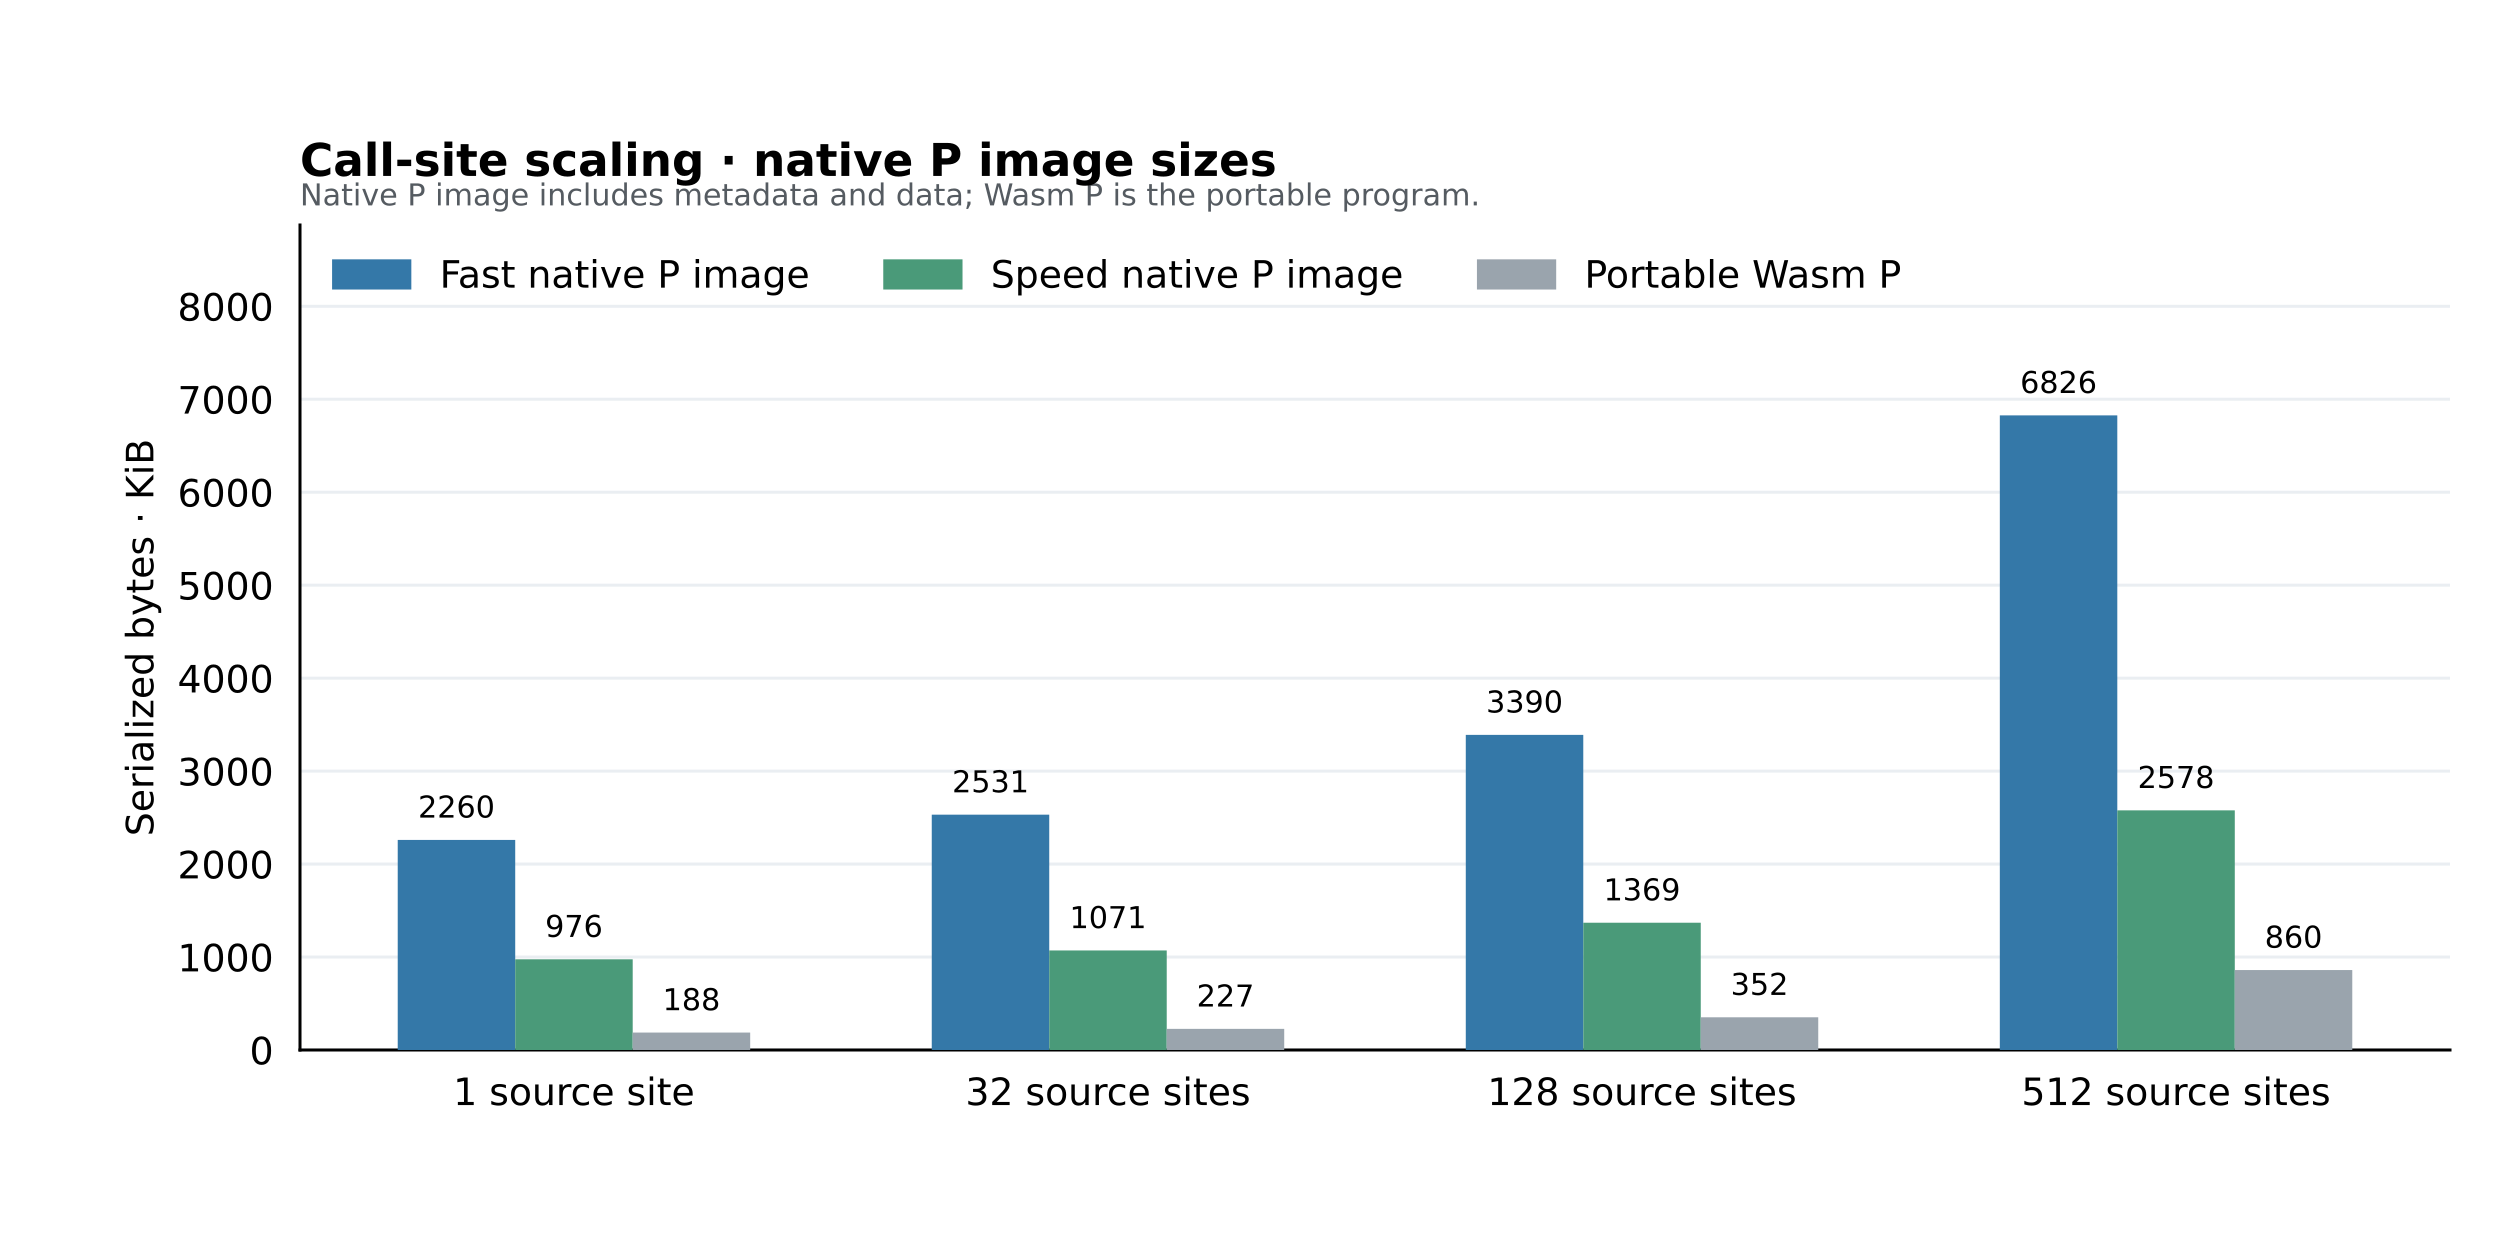
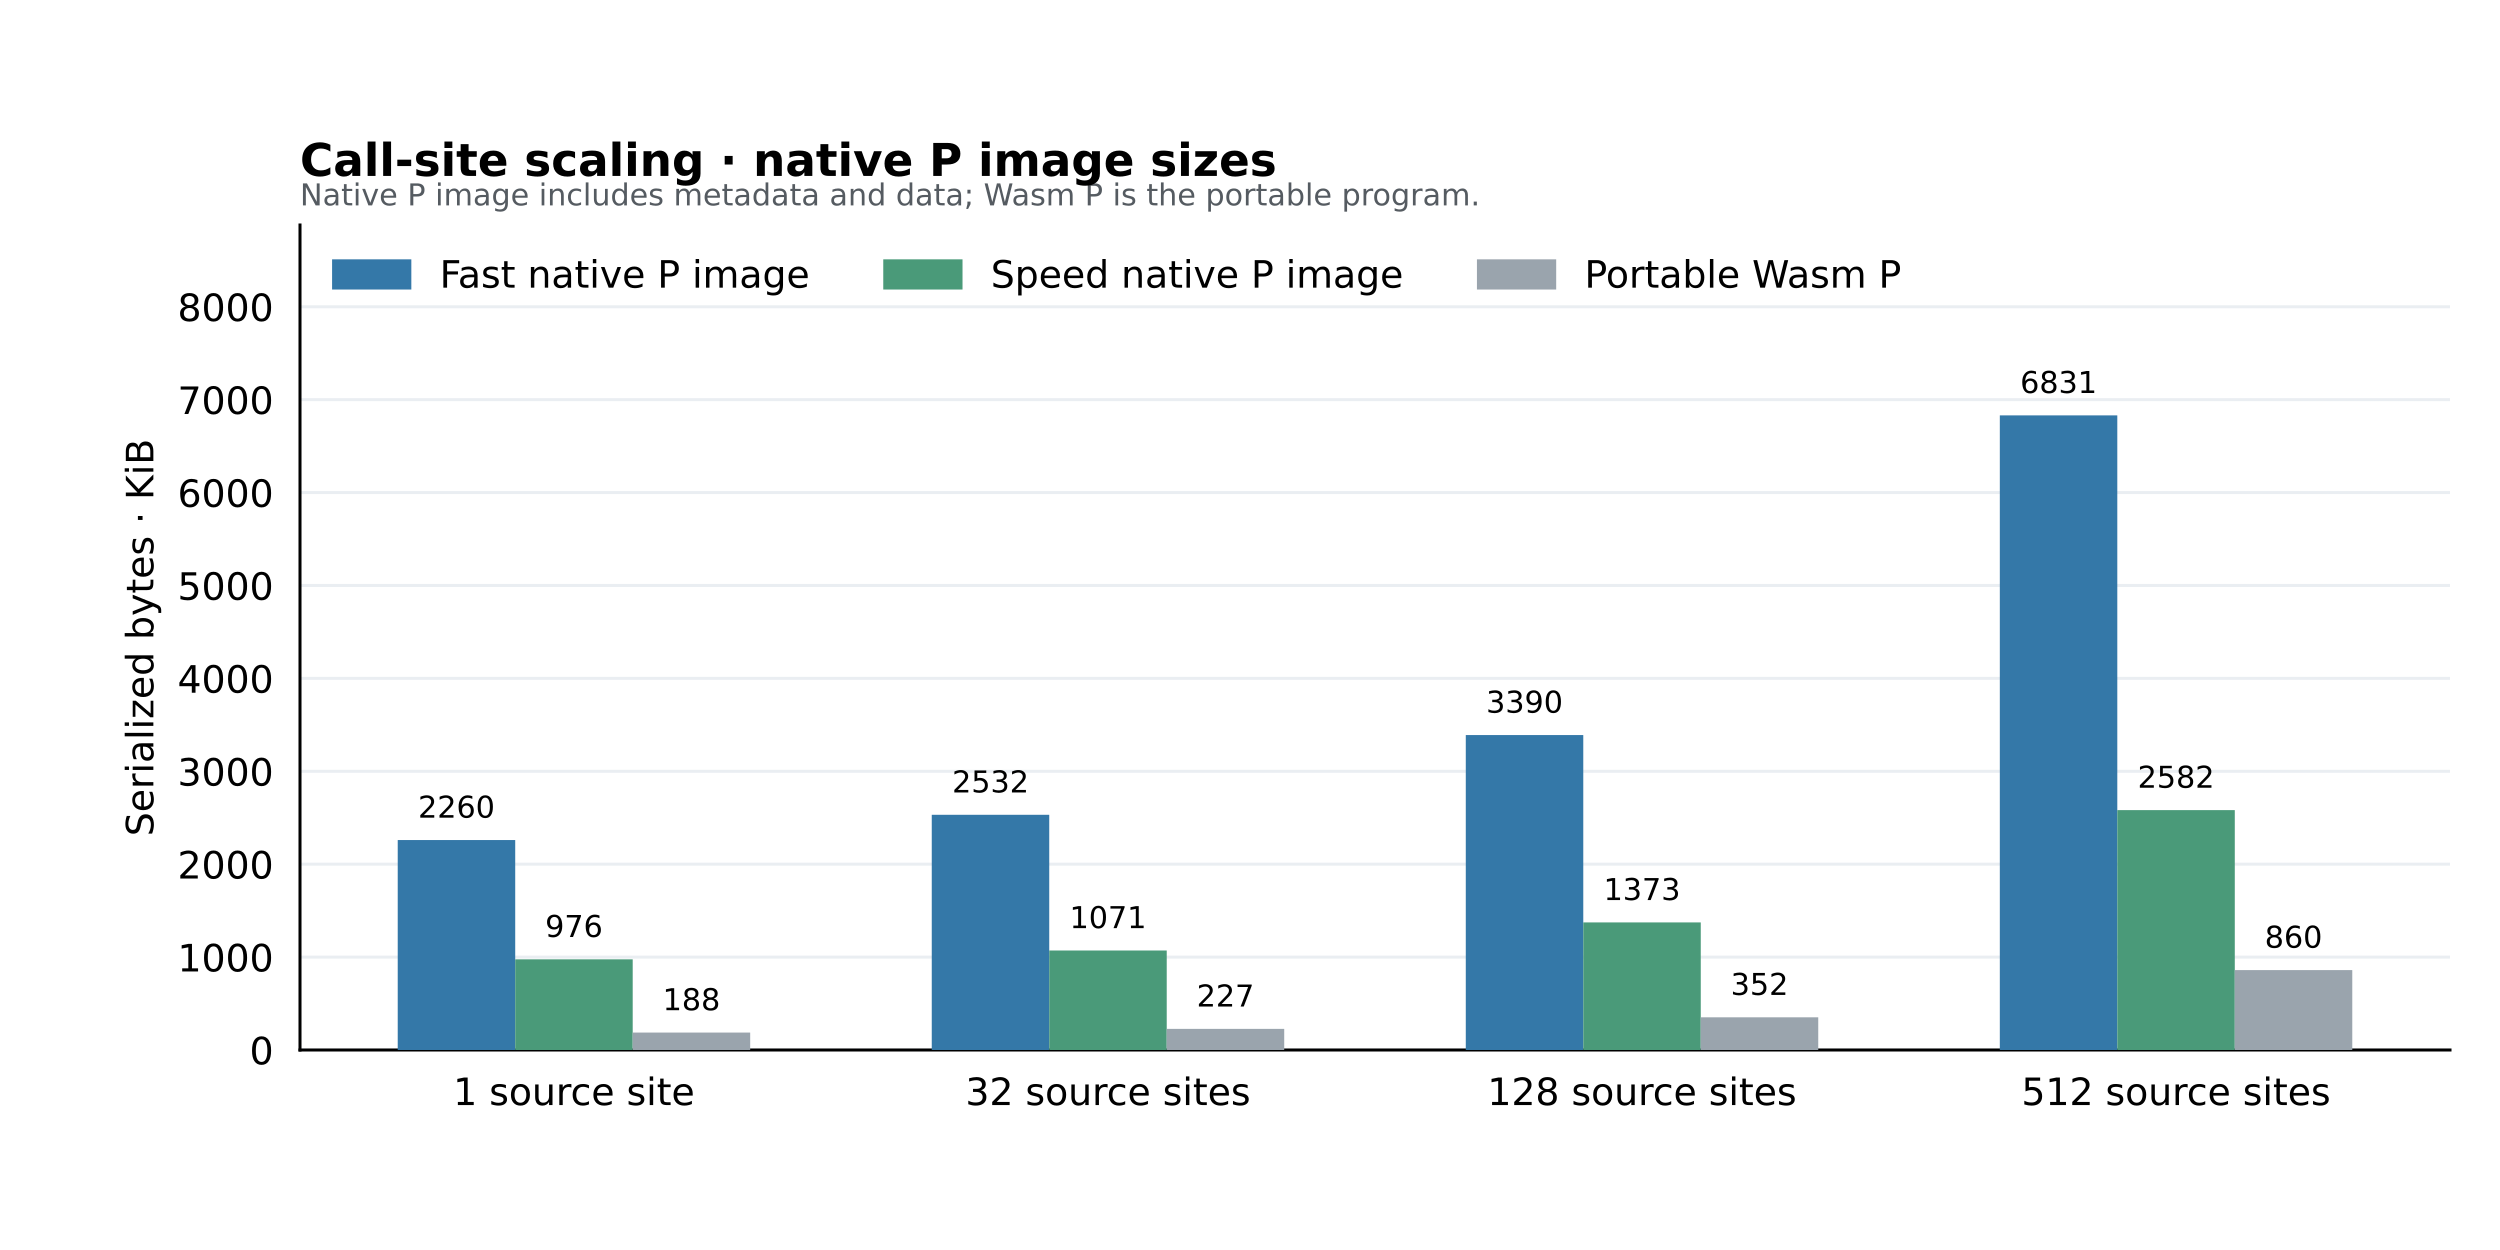
<svg xmlns="http://www.w3.org/2000/svg" width="662.4pt" height="331.2pt" viewBox="0 0 662.4 331.2" version="1.1">
  <defs>
    <style type="text/css">*{stroke-linejoin: round; stroke-linecap: butt}</style>
  </defs>
  <g id="figure_1">
    <g id="patch_1">
      <path d="M 0 331.2 L 662.4 331.2 L 662.4 0 L 0 0 z " style="fill: #ffffff" />
    </g>
    <g id="axes_1">
      <g id="patch_2">
        <path d="M 79.488 278.208 L 649.152 278.208 L 649.152 59.616 L 79.488 59.616 z " style="fill: #ffffff" />
      </g>
      <g id="matplotlib.axis_1">
        <g id="xtick_1">
          <g id="line2d_1" />
          <g id="text_1">
            <text style="font-size: 10px; font-family: 'DejaVu Sans'; text-anchor: middle" x="152.076" y="292.806" transform="rotate(-0 152.0756 292.8064)">1 source site</text>
          </g>
        </g>
        <g id="xtick_2">
          <g id="line2d_2" />
          <g id="text_2">
            <text style="font-size: 10px; font-family: 'DejaVu Sans'; text-anchor: middle" x="293.572" y="292.806" transform="rotate(-0 293.5719 292.8064)">32 source sites</text>
          </g>
        </g>
        <g id="xtick_3">
          <g id="line2d_3" />
          <g id="text_3">
            <text style="font-size: 10px; font-family: 'DejaVu Sans'; text-anchor: middle" x="435.068" y="292.806" transform="rotate(-0 435.0681 292.8064)">128 source sites</text>
          </g>
        </g>
        <g id="xtick_4">
          <g id="line2d_4" />
          <g id="text_4">
            <text style="font-size: 10px; font-family: 'DejaVu Sans'; text-anchor: middle" x="576.564" y="292.806" transform="rotate(-0 576.5644 292.8064)">512 source sites</text>
          </g>
        </g>
      </g>
      <g id="matplotlib.axis_2">
        <g id="ytick_1">
          <g id="line2d_5">
            <path d="M 79.488 278.208 L 649.152 278.208 " clip-path="url(#p31dceb3576)" style="fill: none; stroke: #eaeef2; stroke-width: 0.8; stroke-linecap: square" />
          </g>
          <g id="line2d_6" />
          <g id="text_5">
            <text style="font-size: 10px; font-family: 'DejaVu Sans'; text-anchor: end" x="72.488" y="282.007" transform="rotate(-0 72.488 282.0068)">0</text>
          </g>
        </g>
        <g id="ytick_2">
          <g id="line2d_7">
-             <path d="M 79.488 253.576 L 649.152 253.576 " clip-path="url(#p31dceb3576)" style="fill: none; stroke: #eaeef2; stroke-width: 0.8; stroke-linecap: square" />
+             <path d="M 79.488 253.591 L 649.152 253.591 " clip-path="url(#p31dceb3576)" style="fill: none; stroke: #eaeef2; stroke-width: 0.8; stroke-linecap: square" />
          </g>
          <g id="line2d_8" />
          <g id="text_6">
-             <text style="font-size: 10px; font-family: 'DejaVu Sans'; text-anchor: end" x="72.488" y="257.375" transform="rotate(-0 72.488 257.375)">1000</text>
+             <text style="font-size: 10px; font-family: 'DejaVu Sans'; text-anchor: end" x="72.488" y="257.39" transform="rotate(-0 72.488 257.39)">1000</text>
          </g>
        </g>
        <g id="ytick_3">
          <g id="line2d_9">
-             <path d="M 79.488 228.944 L 649.152 228.944 " clip-path="url(#p31dceb3576)" style="fill: none; stroke: #eaeef2; stroke-width: 0.8; stroke-linecap: square" />
+             <path d="M 79.488 228.974 L 649.152 228.974 " clip-path="url(#p31dceb3576)" style="fill: none; stroke: #eaeef2; stroke-width: 0.8; stroke-linecap: square" />
          </g>
          <g id="line2d_10" />
          <g id="text_7">
-             <text style="font-size: 10px; font-family: 'DejaVu Sans'; text-anchor: end" x="72.488" y="232.743" transform="rotate(-0 72.488 232.7432)">2000</text>
+             <text style="font-size: 10px; font-family: 'DejaVu Sans'; text-anchor: end" x="72.488" y="232.773" transform="rotate(-0 72.488 232.7732)">2000</text>
          </g>
        </g>
        <g id="ytick_4">
          <g id="line2d_11">
-             <path d="M 79.488 204.312 L 649.152 204.312 " clip-path="url(#p31dceb3576)" style="fill: none; stroke: #eaeef2; stroke-width: 0.8; stroke-linecap: square" />
+             <path d="M 79.488 204.358 L 649.152 204.358 " clip-path="url(#p31dceb3576)" style="fill: none; stroke: #eaeef2; stroke-width: 0.8; stroke-linecap: square" />
          </g>
          <g id="line2d_12" />
          <g id="text_8">
-             <text style="font-size: 10px; font-family: 'DejaVu Sans'; text-anchor: end" x="72.488" y="208.111" transform="rotate(-0 72.488 208.1113)">3000</text>
+             <text style="font-size: 10px; font-family: 'DejaVu Sans'; text-anchor: end" x="72.488" y="208.156" transform="rotate(-0 72.488 208.1565)">3000</text>
          </g>
        </g>
        <g id="ytick_5">
          <g id="line2d_13">
-             <path d="M 79.488 179.681 L 649.152 179.681 " clip-path="url(#p31dceb3576)" style="fill: none; stroke: #eaeef2; stroke-width: 0.8; stroke-linecap: square" />
+             <path d="M 79.488 179.741 L 649.152 179.741 " clip-path="url(#p31dceb3576)" style="fill: none; stroke: #eaeef2; stroke-width: 0.8; stroke-linecap: square" />
          </g>
          <g id="line2d_14" />
          <g id="text_9">
-             <text style="font-size: 10px; font-family: 'DejaVu Sans'; text-anchor: end" x="72.488" y="183.479" transform="rotate(-0 72.488 183.4795)">4000</text>
+             <text style="font-size: 10px; font-family: 'DejaVu Sans'; text-anchor: end" x="72.488" y="183.54" transform="rotate(-0 72.488 183.5397)">4000</text>
          </g>
        </g>
        <g id="ytick_6">
          <g id="line2d_15">
-             <path d="M 79.488 155.049 L 649.152 155.049 " clip-path="url(#p31dceb3576)" style="fill: none; stroke: #eaeef2; stroke-width: 0.8; stroke-linecap: square" />
+             <path d="M 79.488 155.124 L 649.152 155.124 " clip-path="url(#p31dceb3576)" style="fill: none; stroke: #eaeef2; stroke-width: 0.8; stroke-linecap: square" />
          </g>
          <g id="line2d_16" />
          <g id="text_10">
-             <text style="font-size: 10px; font-family: 'DejaVu Sans'; text-anchor: end" x="72.488" y="158.848" transform="rotate(-0 72.488 158.8476)">5000</text>
+             <text style="font-size: 10px; font-family: 'DejaVu Sans'; text-anchor: end" x="72.488" y="158.923" transform="rotate(-0 72.488 158.9229)">5000</text>
          </g>
        </g>
        <g id="ytick_7">
          <g id="line2d_17">
-             <path d="M 79.488 130.417 L 649.152 130.417 " clip-path="url(#p31dceb3576)" style="fill: none; stroke: #eaeef2; stroke-width: 0.8; stroke-linecap: square" />
+             <path d="M 79.488 130.507 L 649.152 130.507 " clip-path="url(#p31dceb3576)" style="fill: none; stroke: #eaeef2; stroke-width: 0.8; stroke-linecap: square" />
          </g>
          <g id="line2d_18" />
          <g id="text_11">
-             <text style="font-size: 10px; font-family: 'DejaVu Sans'; text-anchor: end" x="72.488" y="134.216" transform="rotate(-0 72.488 134.2158)">6000</text>
+             <text style="font-size: 10px; font-family: 'DejaVu Sans'; text-anchor: end" x="72.488" y="134.306" transform="rotate(-0 72.488 134.3061)">6000</text>
          </g>
        </g>
        <g id="ytick_8">
          <g id="line2d_19">
-             <path d="M 79.488 105.785 L 649.152 105.785 " clip-path="url(#p31dceb3576)" style="fill: none; stroke: #eaeef2; stroke-width: 0.8; stroke-linecap: square" />
+             <path d="M 79.488 105.89 L 649.152 105.89 " clip-path="url(#p31dceb3576)" style="fill: none; stroke: #eaeef2; stroke-width: 0.8; stroke-linecap: square" />
          </g>
          <g id="line2d_20" />
          <g id="text_12">
-             <text style="font-size: 10px; font-family: 'DejaVu Sans'; text-anchor: end" x="72.488" y="109.584" transform="rotate(-0 72.488 109.584)">7000</text>
+             <text style="font-size: 10px; font-family: 'DejaVu Sans'; text-anchor: end" x="72.488" y="109.689" transform="rotate(-0 72.488 109.6893)">7000</text>
          </g>
        </g>
        <g id="ytick_9">
          <g id="line2d_21">
-             <path d="M 79.488 81.153 L 649.152 81.153 " clip-path="url(#p31dceb3576)" style="fill: none; stroke: #eaeef2; stroke-width: 0.8; stroke-linecap: square" />
+             <path d="M 79.488 81.274 L 649.152 81.274 " clip-path="url(#p31dceb3576)" style="fill: none; stroke: #eaeef2; stroke-width: 0.8; stroke-linecap: square" />
          </g>
          <g id="line2d_22" />
          <g id="text_13">
-             <text style="font-size: 10px; font-family: 'DejaVu Sans'; text-anchor: end" x="72.488" y="84.952" transform="rotate(-0 72.488 84.95214)">8000</text>
+             <text style="font-size: 10px; font-family: 'DejaVu Sans'; text-anchor: end" x="72.488" y="85.072" transform="rotate(-0 72.488 85.07249)">8000</text>
          </g>
        </g>
        <g id="text_14">
          <text style="font-size: 10px; font-family: 'DejaVu Sans'; text-anchor: middle" x="40.636" y="168.912" transform="rotate(-90 40.63566 168.912)">Serialized bytes · KiB</text>
        </g>
      </g>
      <g id="patch_3">
        <path d="M 79.488 278.208 L 79.488 59.616 " style="fill: none; stroke: #000000; stroke-width: 0.8; stroke-linejoin: miter; stroke-linecap: square" />
      </g>
      <g id="patch_4">
        <path d="M 79.488 278.208 L 649.152 278.208 " style="fill: none; stroke: #000000; stroke-width: 0.8; stroke-linejoin: miter; stroke-linecap: square" />
      </g>
      <g id="patch_5">
-         <path d="M 105.382 278.208 L 136.511 278.208 L 136.511 222.548 L 105.382 222.548 z " clip-path="url(#p31dceb3576)" style="fill: #3478a8" />
+         <path d="M 105.382 278.208 L 136.511 278.208 L 136.511 222.578 L 105.382 222.578 z " clip-path="url(#p31dceb3576)" style="fill: #3478a8" />
      </g>
      <g id="text_15">
-         <text style="font-size: 8px; font-family: 'DejaVu Sans'; text-anchor: middle" x="120.946" y="216.626" transform="rotate(-0 120.9464 216.6261)">2260</text>
+         <text style="font-size: 8px; font-family: 'DejaVu Sans'; text-anchor: middle" x="120.946" y="216.656" transform="rotate(-0 120.9464 216.6558)">2260</text>
      </g>
      <g id="patch_6">
-         <path d="M 246.878 278.208 L 278.007 278.208 L 278.007 215.854 L 246.878 215.854 z " clip-path="url(#p31dceb3576)" style="fill: #3478a8" />
+         <path d="M 246.878 278.208 L 278.007 278.208 L 278.007 215.888 L 246.878 215.888 z " clip-path="url(#p31dceb3576)" style="fill: #3478a8" />
      </g>
      <g id="text_16">
-         <text style="font-size: 8px; font-family: 'DejaVu Sans'; text-anchor: middle" x="262.443" y="209.933" transform="rotate(-0 262.4427 209.9326)">2531</text>
+         <text style="font-size: 8px; font-family: 'DejaVu Sans'; text-anchor: middle" x="262.443" y="209.966" transform="rotate(-0 262.4427 209.9664)">2532</text>
      </g>
      <g id="patch_7">
-         <path d="M 388.374 278.208 L 419.504 278.208 L 419.504 194.714 L 388.374 194.714 z " clip-path="url(#p31dceb3576)" style="fill: #3478a8" />
+         <path d="M 388.374 278.208 L 419.504 278.208 L 419.504 194.761 L 388.374 194.761 z " clip-path="url(#p31dceb3576)" style="fill: #3478a8" />
      </g>
      <g id="text_17">
-         <text style="font-size: 8px; font-family: 'DejaVu Sans'; text-anchor: middle" x="403.939" y="188.792" transform="rotate(-0 403.939 188.7921)">3390</text>
+         <text style="font-size: 8px; font-family: 'DejaVu Sans'; text-anchor: middle" x="403.939" y="188.839" transform="rotate(-0 403.939 188.8389)">3390</text>
      </g>
      <g id="patch_8">
        <path d="M 529.871 278.208 L 561 278.208 L 561 110.06 L 529.871 110.06 z " clip-path="url(#p31dceb3576)" style="fill: #3478a8" />
      </g>
      <g id="text_18">
-         <text style="font-size: 8px; font-family: 'DejaVu Sans'; text-anchor: middle" x="545.435" y="104.138" transform="rotate(-0 545.4352 104.1384)">6826</text>
+         <text style="font-size: 8px; font-family: 'DejaVu Sans'; text-anchor: middle" x="545.435" y="104.138" transform="rotate(-0 545.4352 104.1384)">6831</text>
      </g>
      <g id="patch_9">
-         <path d="M 136.511 278.208 L 167.64 278.208 L 167.64 254.177 L 136.511 254.177 z " clip-path="url(#p31dceb3576)" style="fill: #4a9a79" />
+         <path d="M 136.511 278.208 L 167.64 278.208 L 167.64 254.187 L 136.511 254.187 z " clip-path="url(#p31dceb3576)" style="fill: #4a9a79" />
      </g>
      <g id="text_19">
-         <text style="font-size: 8px; font-family: 'DejaVu Sans'; text-anchor: middle" x="152.076" y="248.255" transform="rotate(-0 152.0756 248.2549)">976</text>
+         <text style="font-size: 8px; font-family: 'DejaVu Sans'; text-anchor: middle" x="152.076" y="248.265" transform="rotate(-0 152.0756 248.2653)">976</text>
      </g>
      <g id="patch_10">
-         <path d="M 278.007 278.208 L 309.136 278.208 L 309.136 251.832 L 278.007 251.832 z " clip-path="url(#p31dceb3576)" style="fill: #4a9a79" />
+         <path d="M 278.007 278.208 L 309.136 278.208 L 309.136 251.844 L 278.007 251.844 z " clip-path="url(#p31dceb3576)" style="fill: #4a9a79" />
      </g>
      <g id="text_20">
-         <text style="font-size: 8px; font-family: 'DejaVu Sans'; text-anchor: middle" x="293.572" y="245.91" transform="rotate(-0 293.5719 245.9102)">1071</text>
+         <text style="font-size: 8px; font-family: 'DejaVu Sans'; text-anchor: middle" x="293.572" y="245.922" transform="rotate(-0 293.5719 245.9221)">1071</text>
      </g>
      <g id="patch_11">
-         <path d="M 419.504 278.208 L 450.633 278.208 L 450.633 244.486 L 419.504 244.486 z " clip-path="url(#p31dceb3576)" style="fill: #4a9a79" />
+         <path d="M 419.504 278.208 L 450.633 278.208 L 450.633 244.404 L 419.504 244.404 z " clip-path="url(#p31dceb3576)" style="fill: #4a9a79" />
      </g>
      <g id="text_21">
-         <text style="font-size: 8px; font-family: 'DejaVu Sans'; text-anchor: middle" x="435.068" y="238.564" transform="rotate(-0 435.0681 238.5638)">1369</text>
+         <text style="font-size: 8px; font-family: 'DejaVu Sans'; text-anchor: middle" x="435.068" y="238.482" transform="rotate(-0 435.0681 238.4817)">1373</text>
      </g>
      <g id="patch_12">
-         <path d="M 561 278.208 L 592.129 278.208 L 592.129 214.712 L 561 214.712 z " clip-path="url(#p31dceb3576)" style="fill: #4a9a79" />
+         <path d="M 561 278.208 L 592.129 278.208 L 592.129 214.648 L 561 214.648 z " clip-path="url(#p31dceb3576)" style="fill: #4a9a79" />
      </g>
      <g id="text_22">
-         <text style="font-size: 8px; font-family: 'DejaVu Sans'; text-anchor: middle" x="576.564" y="208.79" transform="rotate(-0 576.5644 208.7899)">2578</text>
+         <text style="font-size: 8px; font-family: 'DejaVu Sans'; text-anchor: middle" x="576.564" y="208.726" transform="rotate(-0 576.5644 208.726)">2582</text>
      </g>
      <g id="patch_13">
-         <path d="M 167.64 278.208 L 198.769 278.208 L 198.769 273.587 L 167.64 273.587 z " clip-path="url(#p31dceb3576)" style="fill: #9aa4ad" />
+         <path d="M 167.64 278.208 L 198.769 278.208 L 198.769 273.589 L 167.64 273.589 z " clip-path="url(#p31dceb3576)" style="fill: #9aa4ad" />
      </g>
      <g id="text_23">
-         <text style="font-size: 8px; font-family: 'DejaVu Sans'; text-anchor: middle" x="183.205" y="267.665" transform="rotate(-0 183.2048 267.6653)">188</text>
+         <text style="font-size: 8px; font-family: 'DejaVu Sans'; text-anchor: middle" x="183.205" y="267.668" transform="rotate(-0 183.2048 267.6675)">188</text>
      </g>
      <g id="patch_14">
-         <path d="M 309.136 278.208 L 340.266 278.208 L 340.266 272.608 L 309.136 272.608 z " clip-path="url(#p31dceb3576)" style="fill: #9aa4ad" />
+         <path d="M 309.136 278.208 L 340.266 278.208 L 340.266 272.611 L 309.136 272.611 z " clip-path="url(#p31dceb3576)" style="fill: #9aa4ad" />
      </g>
      <g id="text_24">
-         <text style="font-size: 8px; font-family: 'DejaVu Sans'; text-anchor: middle" x="324.701" y="266.686" transform="rotate(-0 324.701 266.6863)">227</text>
+         <text style="font-size: 8px; font-family: 'DejaVu Sans'; text-anchor: middle" x="324.701" y="266.689" transform="rotate(-0 324.701 266.6891)">227</text>
      </g>
      <g id="patch_15">
-         <path d="M 450.633 278.208 L 481.762 278.208 L 481.762 269.542 L 450.633 269.542 z " clip-path="url(#p31dceb3576)" style="fill: #9aa4ad" />
+         <path d="M 450.633 278.208 L 481.762 278.208 L 481.762 269.546 L 450.633 269.546 z " clip-path="url(#p31dceb3576)" style="fill: #9aa4ad" />
      </g>
      <g id="text_25">
-         <text style="font-size: 8px; font-family: 'DejaVu Sans'; text-anchor: middle" x="466.197" y="263.62" transform="rotate(-0 466.1973 263.6199)">352</text>
+         <text style="font-size: 8px; font-family: 'DejaVu Sans'; text-anchor: middle" x="466.197" y="263.625" transform="rotate(-0 466.1973 263.6246)">352</text>
      </g>
      <g id="patch_16">
-         <path d="M 592.129 278.208 L 623.258 278.208 L 623.258 257.023 L 592.129 257.023 z " clip-path="url(#p31dceb3576)" style="fill: #9aa4ad" />
+         <path d="M 592.129 278.208 L 623.258 278.208 L 623.258 257.035 L 592.129 257.035 z " clip-path="url(#p31dceb3576)" style="fill: #9aa4ad" />
      </g>
      <g id="text_26">
-         <text style="font-size: 8px; font-family: 'DejaVu Sans'; text-anchor: middle" x="607.694" y="251.101" transform="rotate(-0 607.6936 251.1006)">860</text>
+         <text style="font-size: 8px; font-family: 'DejaVu Sans'; text-anchor: middle" x="607.694" y="251.113" transform="rotate(-0 607.6936 251.1129)">860</text>
      </g>
      <g id="text_27">
        <text style="font-size: 8px; font-family: 'DejaVu Sans'; text-anchor: start; fill: #555b61" x="79.488" y="54.415" transform="rotate(-0 79.488 54.41524)">Native P image includes metadata and data; Wasm P is the portable program.</text>
      </g>
      <g id="text_28">
        <text style="font-weight: 700; font-size: 12px; font-family: 'DejaVu Sans'; text-anchor: start" x="79.488" y="46.616" transform="rotate(-0 79.488 46.616)">Call-site scaling · native P image sizes</text>
      </g>
      <g id="legend_1">
        <g id="patch_17">
          <path d="M 88.488 76.214 L 108.488 76.214 L 108.488 69.214 L 88.488 69.214 z " style="fill: #3478a8; stroke: #3478a8; stroke-linejoin: miter" />
        </g>
        <g id="text_29">
          <text style="font-size: 10px; font-family: 'DejaVu Sans'; text-anchor: start" x="116.488" y="76.214" transform="rotate(-0 116.488 76.21444)">Fast native P image</text>
        </g>
        <g id="patch_18">
          <path d="M 234.529 76.214 L 254.529 76.214 L 254.529 69.214 L 234.529 69.214 z " style="fill: #4a9a79; stroke: #4a9a79; stroke-linejoin: miter" />
        </g>
        <g id="text_30">
          <text style="font-size: 10px; font-family: 'DejaVu Sans'; text-anchor: start" x="262.529" y="76.214" transform="rotate(-0 262.5286 76.21444)">Speed native P image</text>
        </g>
        <g id="patch_19">
          <path d="M 391.829 76.214 L 411.829 76.214 L 411.829 69.214 L 391.829 69.214 z " style="fill: #9aa4ad; stroke: #9aa4ad; stroke-linejoin: miter" />
        </g>
        <g id="text_31">
          <text style="font-size: 10px; font-family: 'DejaVu Sans'; text-anchor: start" x="419.829" y="76.214" transform="rotate(-0 419.8286 76.21444)">Portable Wasm P</text>
        </g>
      </g>
    </g>
  </g>
  <defs>
    <clipPath id="p31dceb3576">
      <rect x="79.488" y="59.616" width="569.664" height="218.592" />
    </clipPath>
  </defs>
</svg>
